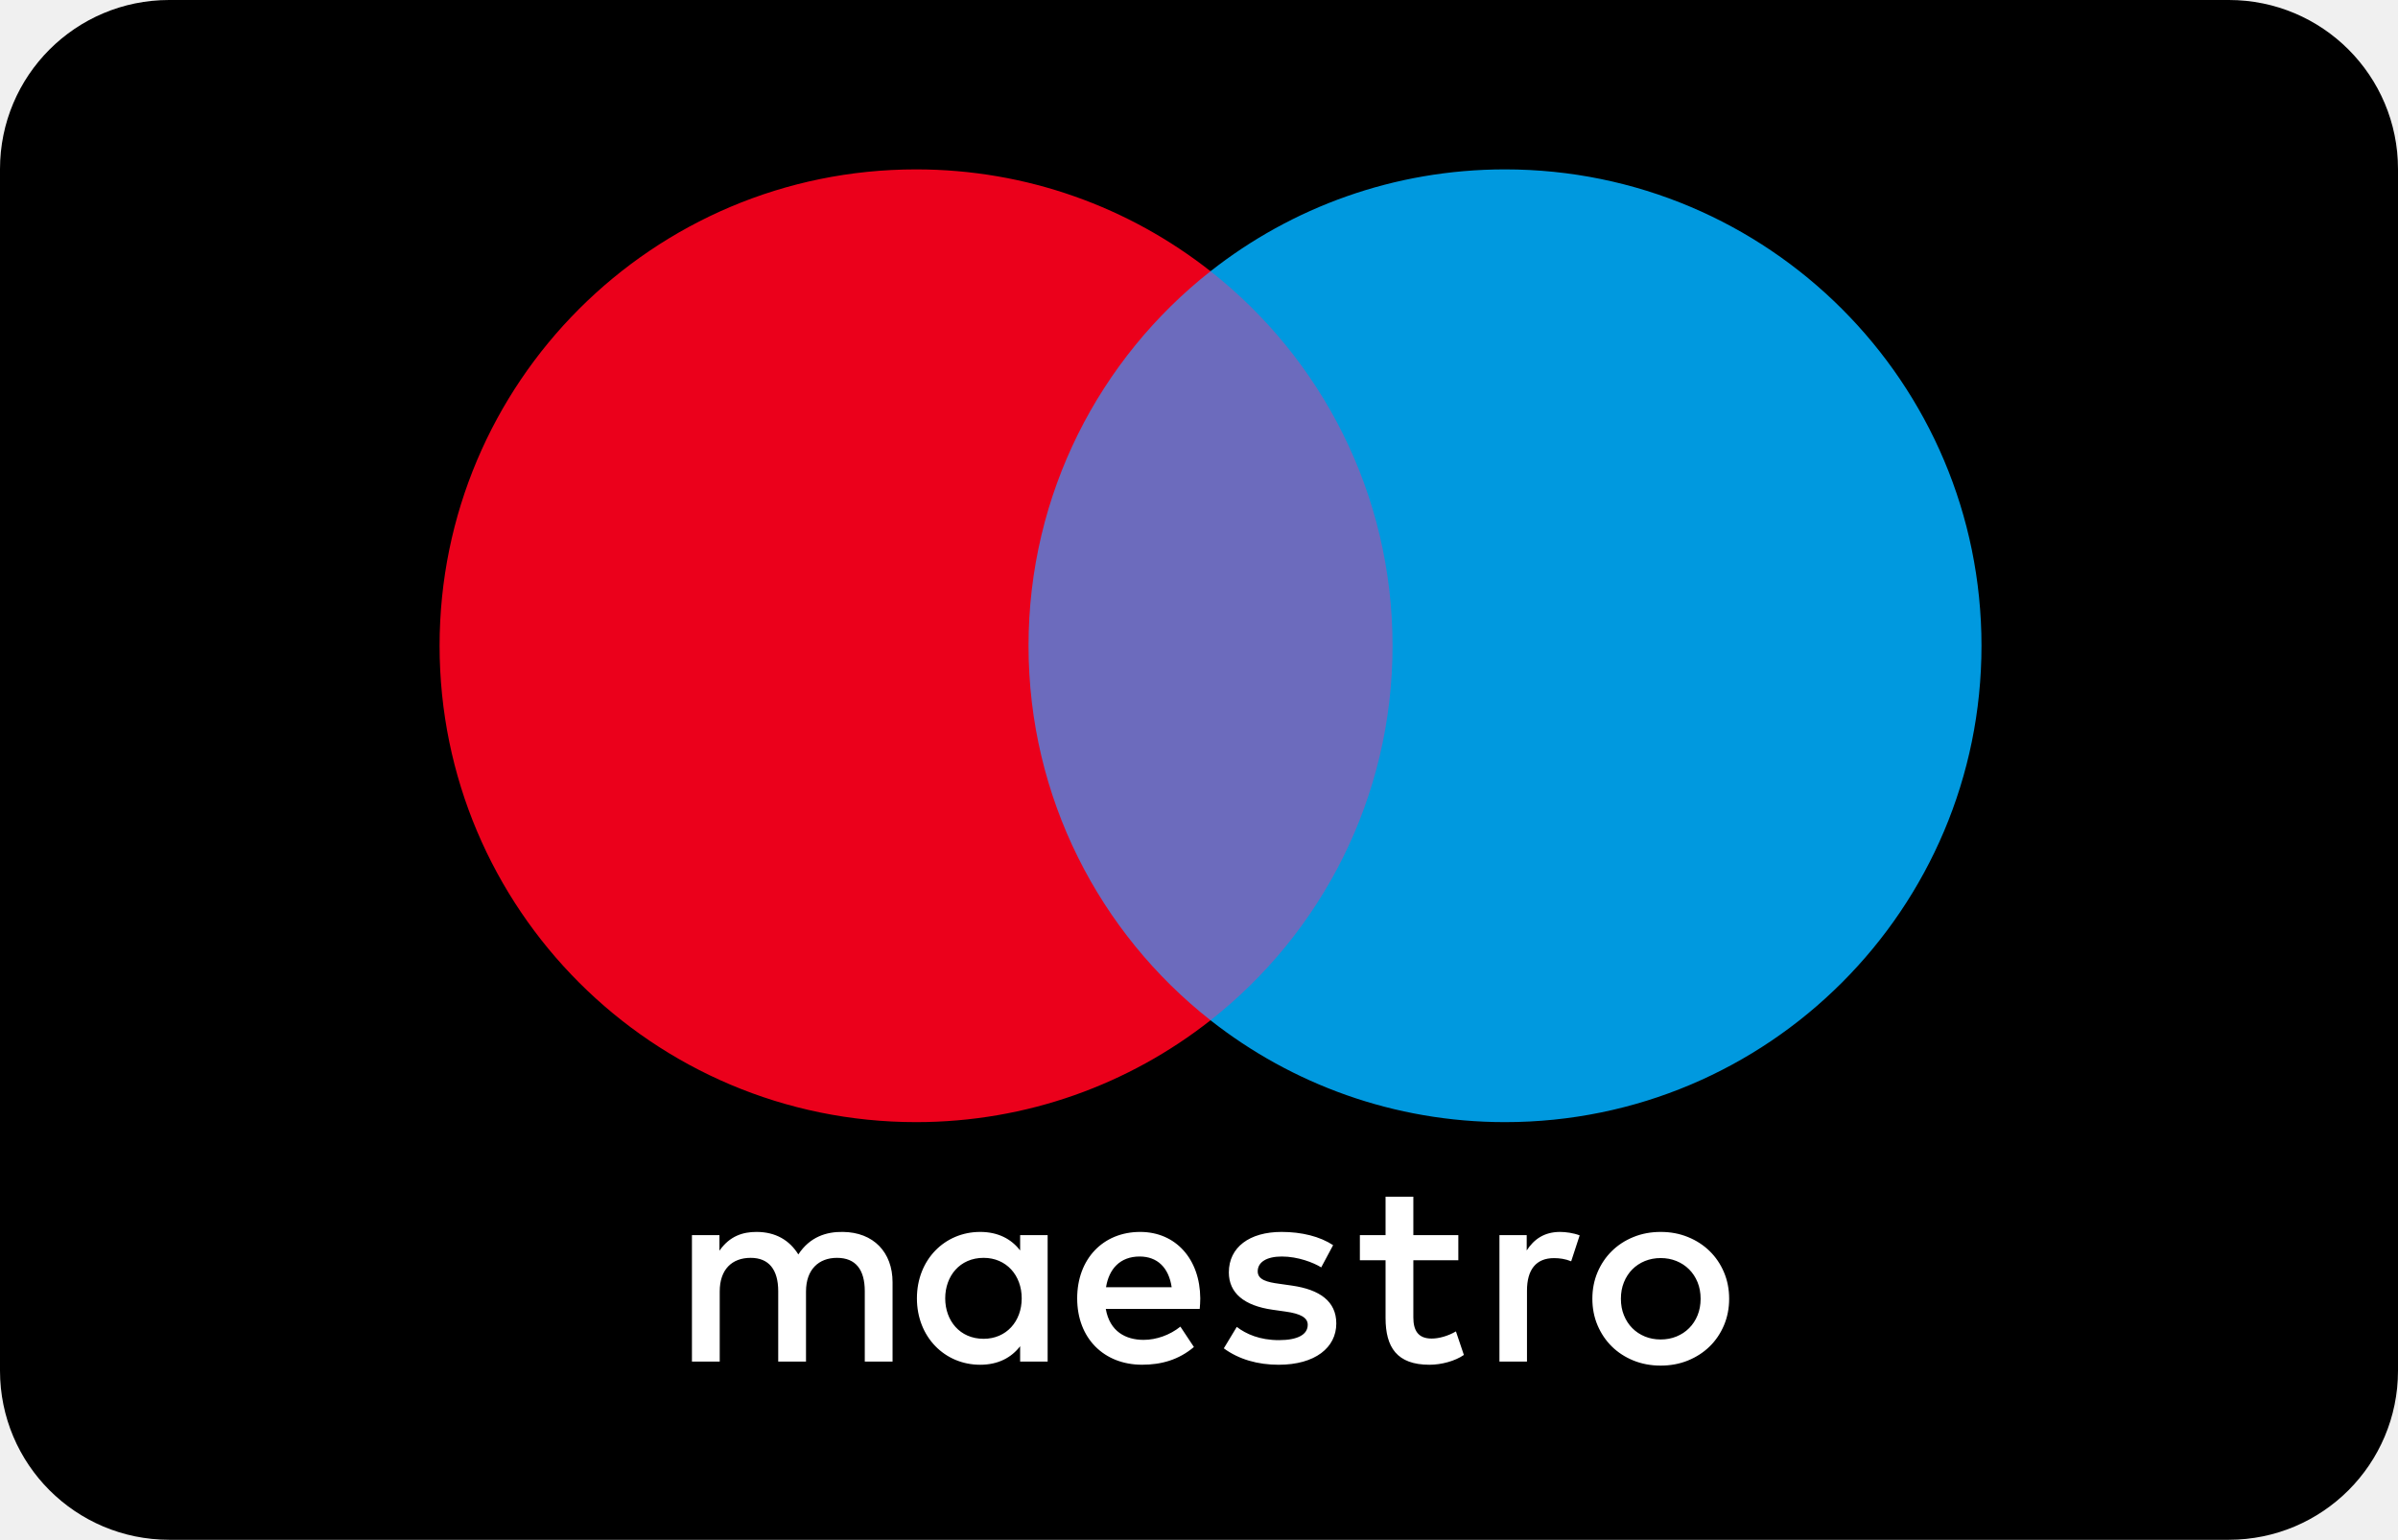
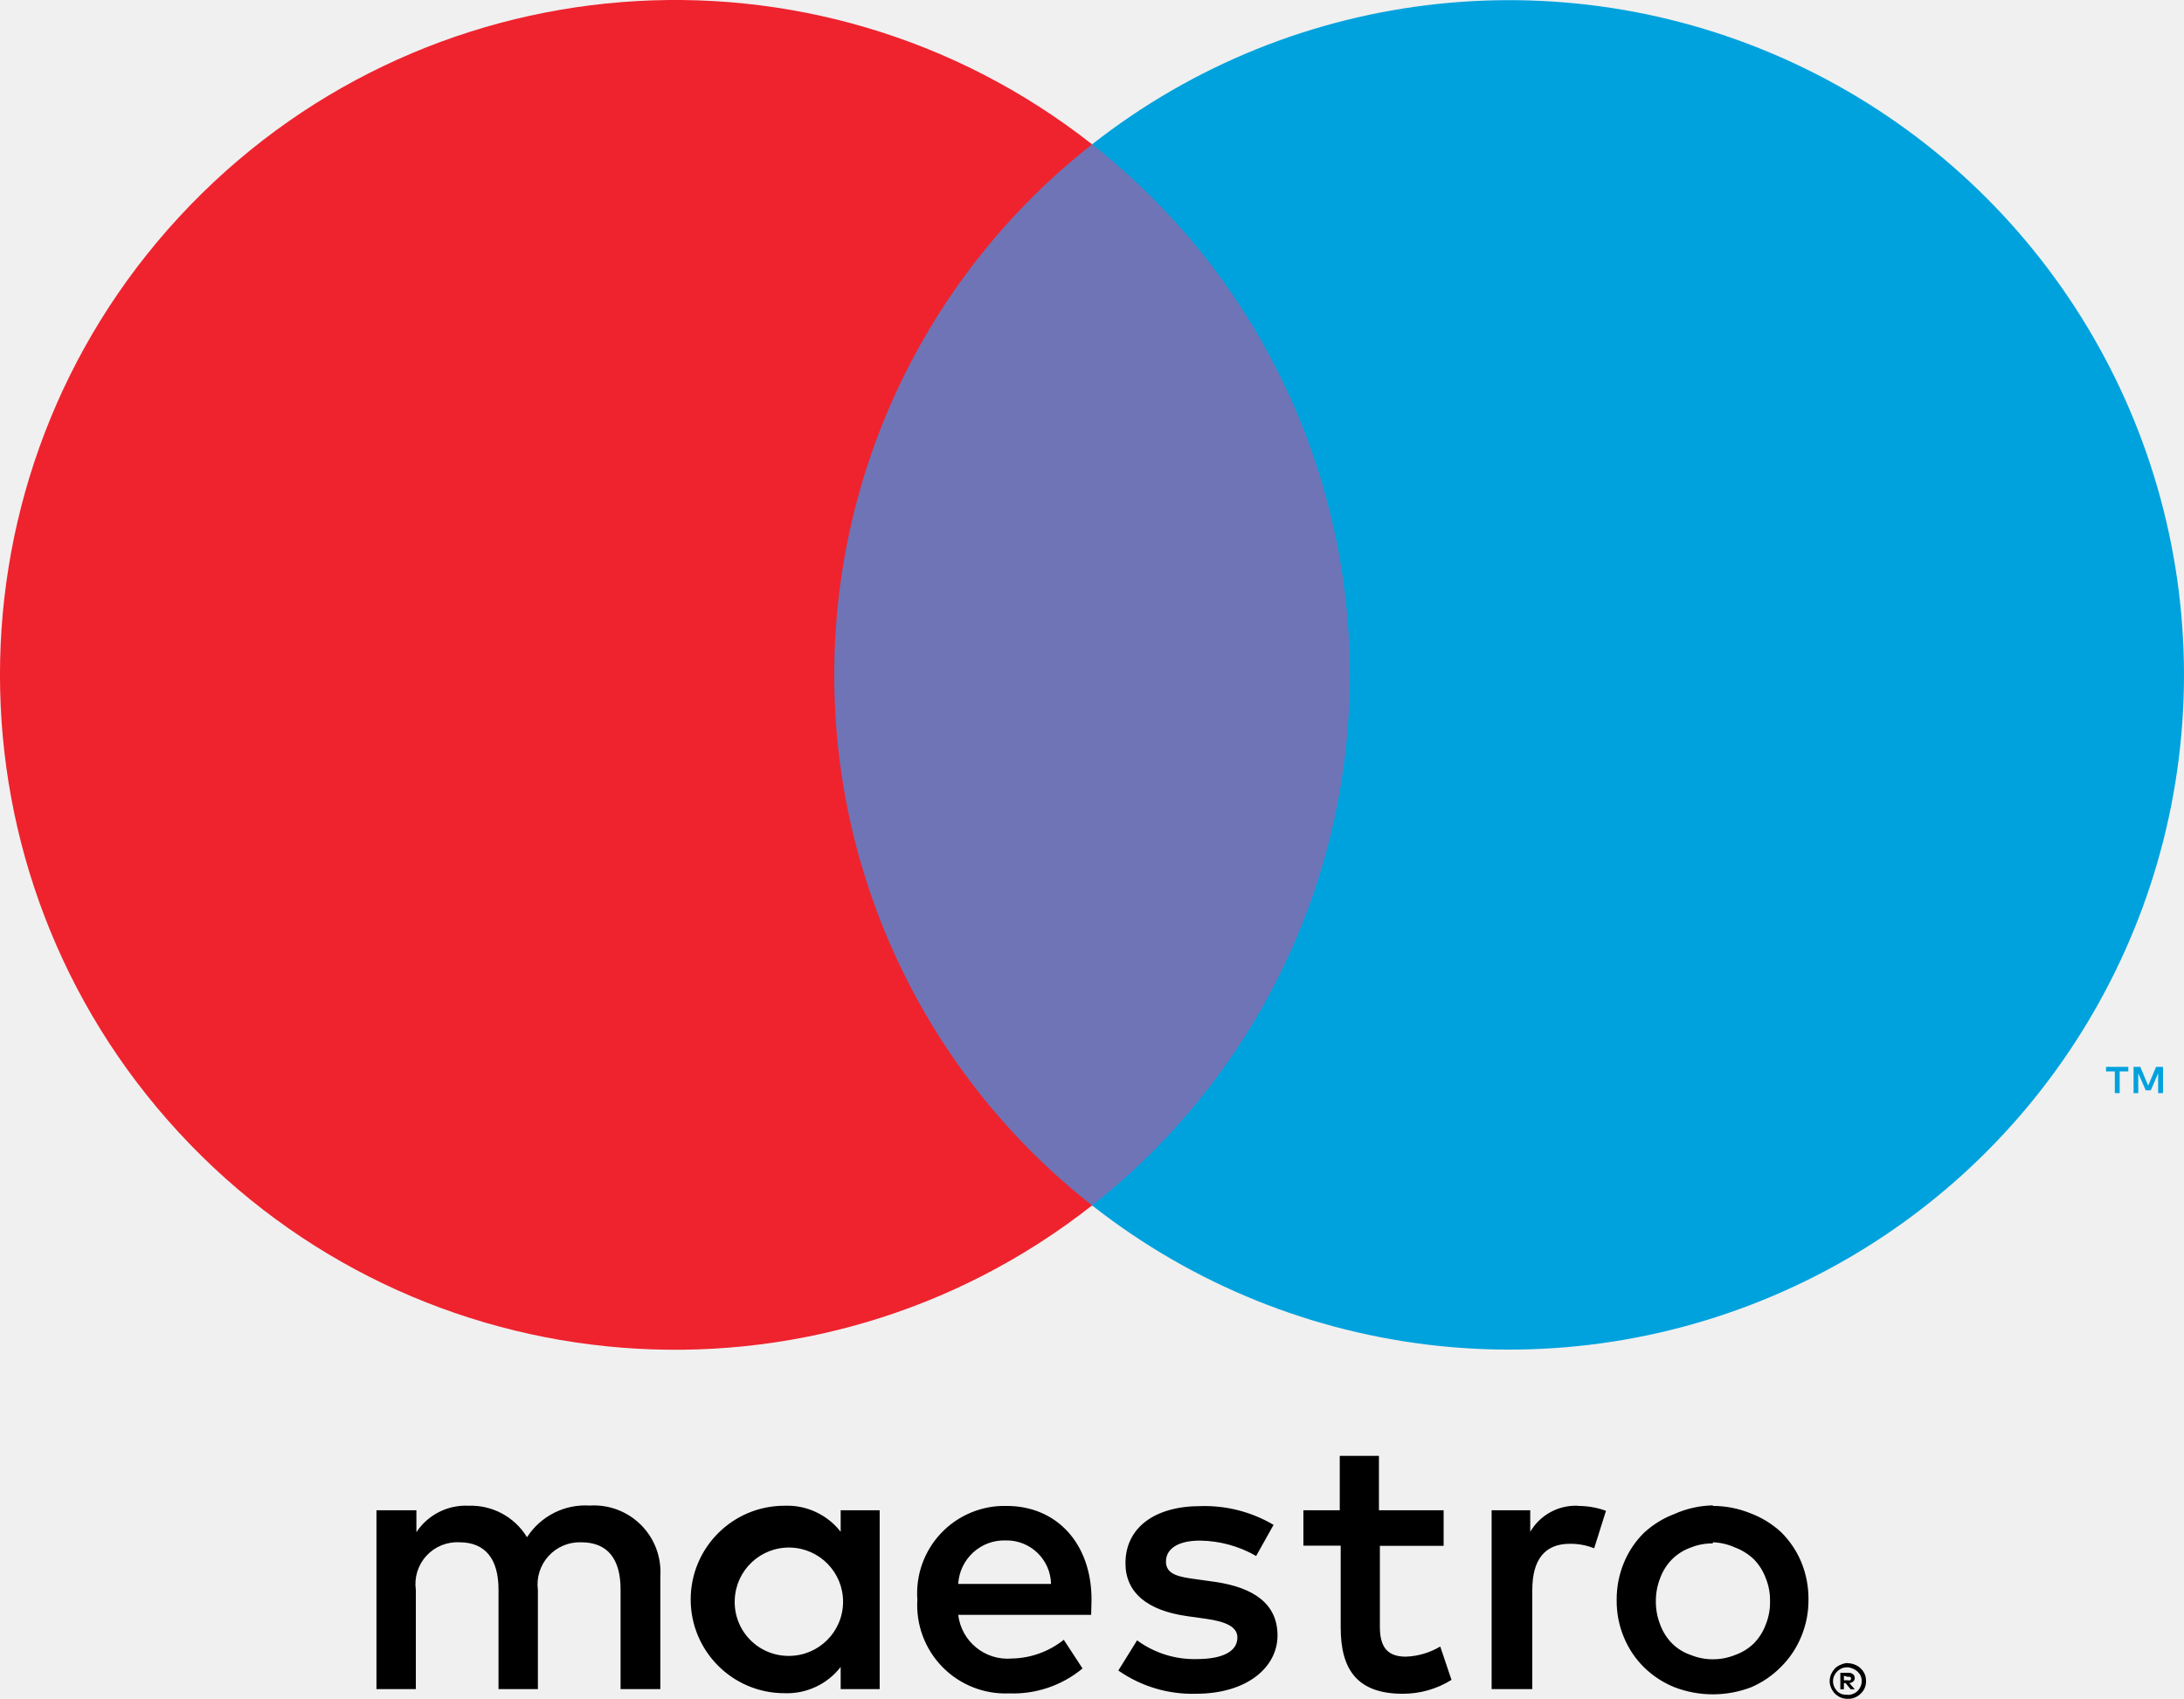
- <svg xmlns="http://www.w3.org/2000/svg" width="780" height="501" viewBox="0 0 780 501" version="1.1" id="svg2">
-   <defs id="defs8">
-     <clipPath clipPathUnits="userSpaceOnUse" id="clipPath3944">
-       <path d="M 0,612 792,612 792,0 0,0 0,612 Z" id="path3946" />
-     </clipPath>
-     <clipPath clipPathUnits="userSpaceOnUse" id="clipPath3538">
-       <path d="M 218.25,0 792,0 l 0,489.1 -573.75,0 0,-489.1 z" id="path3540" />
-     </clipPath>
-     <clipPath clipPathUnits="userSpaceOnUse" id="clipPath3518">
-       <path d="M 218.25,0 792,0 l 0,489.1 -573.75,0 0,-489.1 z" id="path3520" />
-     </clipPath>
+ <svg xmlns="http://www.w3.org/2000/svg" viewBox="0 0 116.49 90.61">
+   <defs>
+     <style>.cls-1{fill:#6f74b7;}.cls-2{fill:#ee232e;}.cls-3{fill:#00a2dd;}</style>
  </defs>
-   <g id="Page-1" style="fill:none;fill-rule:evenodd;stroke:none;stroke-width:1">
-     <rect id="Rectangle-1" x="15" y="15" width="750" height="471" rx="40" style="fill:#000000;fill-opacity:1;stroke:#000000;stroke-width:30;stroke-miterlimit:4;stroke-dasharray:none;stroke-opacity:1" />
-     <g id="path14-path-+-path14-path" transform="translate(691,357)" style="fill:#393939" />
-     <g id="path14-path-+-path14-path-copy" transform="translate(673,288)" style="fill:#393939" />
-     <g transform="translate(-2567.076,-815.0928)" id="layer1" style="display:inline">
-       <g transform="matrix(7.88347,0,0,7.88347,-6063.888,-4482.095)" id="g5486">
-         <g id="g5463">
-           <g id="g5456">
-             <path d="m 1153.366,714.045 -17.203,0 0,-30.915 17.203,0 0,30.915 z" style="fill:#6c6bbd;fill-opacity:1;fill-rule:nonzero;stroke:none" id="path3554" />
-             <g id="g3556" transform="matrix(1.25,0,0,-1.25,1137.255,698.5882)">
-               <path d="m 0,0 c 0,5.017 2.349,9.486 6.007,12.366 -2.675,2.106 -6.051,3.363 -9.72,3.363 -8.686,0 -15.727,-7.042 -15.727,-15.729 0,-8.687 7.041,-15.729 15.727,-15.729 3.669,0 7.045,1.257 9.72,3.363 C 2.349,-9.486 0,-5.017 0,0" style="fill:#eb001b;fill-opacity:1;fill-rule:nonzero;stroke:none" id="path3558" />
-             </g>
-             <g id="g3560" transform="matrix(1.25,0,0,-1.25,1176.574,698.5882)">
-               <path d="m 0,0 c 0,-8.687 -7.041,-15.729 -15.727,-15.729 -3.669,0 -7.045,1.257 -9.721,3.363 3.659,2.88 6.008,7.349 6.008,12.366 0,5.017 -2.349,9.486 -6.008,12.366 2.676,2.106 6.052,3.363 9.721,3.363 C -7.041,15.729 0,8.687 0,0" style="fill:#0099df;fill-opacity:1;fill-rule:nonzero;stroke:none" id="path3562" />
-             </g>
-           </g>
-         </g>
-         <g id="g5404">
-           <g transform="matrix(1.25,0,0,-1.25,1159.186,722.7807)" id="g3564" style="fill:#ffffff;fill-opacity:1">
-             <path id="path3566" style="fill:#ffffff;fill-opacity:1;fill-rule:nonzero;stroke:none" d="M 0,0 C 0.183,0 0.446,-0.035 0.647,-0.114 L 0.367,-0.97 c -0.192,0.079 -0.384,0.105 -0.568,0.105 -0.594,0 -0.891,-0.384 -0.891,-1.074 l 0,-2.342 -0.909,0 0,4.176 0.9,0 0,-0.507 C -0.865,-0.245 -0.524,0 0,0 m -3.358,-0.935 -1.485,0 0,-1.887 c 0,-0.419 0.148,-0.699 0.603,-0.699 0.236,0 0.533,0.079 0.803,0.236 l 0.262,-0.777 c -0.288,-0.201 -0.742,-0.324 -1.135,-0.324 -1.075,0 -1.45,0.577 -1.45,1.547 l 0,1.904 -0.848,0 0,0.83 0.848,0 0,1.267 0.917,0 0,-1.267 1.485,0 0,-0.83 z m -11.629,-0.891 c 0.097,0.603 0.463,1.014 1.11,1.014 0.585,0 0.961,-0.367 1.057,-1.014 l -2.167,0 z m 3.111,-0.367 C -11.885,-0.891 -12.689,0 -13.86,0 c -1.223,0 -2.079,-0.891 -2.079,-2.193 0,-1.327 0.891,-2.192 2.141,-2.192 0.629,0 1.205,0.157 1.712,0.585 l -0.446,0.673 c -0.349,-0.28 -0.795,-0.437 -1.214,-0.437 -0.585,0 -1.118,0.271 -1.249,1.022 l 3.101,0 c 0.009,0.114 0.018,0.227 0.018,0.349 m 3.992,1.022 c -0.253,0.158 -0.768,0.359 -1.301,0.359 -0.498,0 -0.795,-0.184 -0.795,-0.49 0,-0.279 0.314,-0.358 0.707,-0.41 l 0.428,-0.061 c 0.909,-0.132 1.459,-0.516 1.459,-1.25 0,-0.795 -0.699,-1.363 -1.904,-1.363 -0.682,0 -1.311,0.175 -1.809,0.542 l 0.428,0.708 c 0.306,-0.236 0.761,-0.437 1.39,-0.437 0.62,0 0.952,0.183 0.952,0.507 0,0.235 -0.236,0.367 -0.734,0.436 l -0.428,0.061 c -0.935,0.132 -1.442,0.551 -1.442,1.232 0,0.83 0.682,1.337 1.739,1.337 0.664,0 1.267,-0.149 1.703,-0.437 L -7.884,-1.171 Z M 3.321,-0.863 C 3.134,-0.863 2.961,-0.896 2.8,-0.961 2.64,-1.027 2.501,-1.119 2.384,-1.237 2.267,-1.355 2.175,-1.497 2.108,-1.662 c -0.067,-0.165 -0.1,-0.347 -0.1,-0.545 0,-0.199 0.033,-0.38 0.1,-0.545 0.067,-0.165 0.159,-0.307 0.276,-0.425 0.117,-0.118 0.256,-0.21 0.416,-0.276 0.161,-0.066 0.334,-0.098 0.521,-0.098 0.187,0 0.361,0.032 0.521,0.098 0.161,0.066 0.301,0.158 0.418,0.276 0.119,0.118 0.211,0.26 0.279,0.425 0.067,0.165 0.1,0.346 0.1,0.545 0,0.198 -0.033,0.38 -0.1,0.545 -0.068,0.165 -0.16,0.307 -0.279,0.425 -0.117,0.118 -0.257,0.21 -0.418,0.276 -0.16,0.065 -0.334,0.098 -0.521,0.098 M 3.321,0 C 3.645,0 3.945,-0.056 4.221,-0.169 4.497,-0.281 4.736,-0.436 4.937,-0.633 5.139,-0.83 5.296,-1.063 5.41,-1.331 5.524,-1.6 5.581,-1.892 5.581,-2.207 5.581,-2.522 5.524,-2.814 5.41,-3.083 5.296,-3.351 5.139,-3.585 4.937,-3.782 4.736,-3.979 4.497,-4.133 4.221,-4.246 3.945,-4.358 3.645,-4.414 3.321,-4.414 c -0.324,0 -0.624,0.056 -0.9,0.168 -0.276,0.113 -0.513,0.267 -0.713,0.464 -0.2,0.197 -0.357,0.431 -0.471,0.699 -0.114,0.269 -0.171,0.561 -0.171,0.876 0,0.315 0.057,0.607 0.171,0.876 0.114,0.268 0.271,0.501 0.471,0.698 0.2,0.197 0.437,0.352 0.713,0.464 C 2.697,-0.056 2.997,0 3.321,0 m -23.616,-2.193 c 0,0.734 0.481,1.337 1.267,1.337 0.751,0 1.258,-0.577 1.258,-1.337 0,-0.76 -0.507,-1.336 -1.258,-1.336 -0.786,0 -1.267,0.602 -1.267,1.336 m 3.381,0 0,2.088 -0.908,0 0,-0.507 C -18.111,-0.236 -18.547,0 -19.141,0 c -1.171,0 -2.088,-0.917 -2.088,-2.193 0,-1.275 0.917,-2.193 2.088,-2.193 0.594,0 1.03,0.236 1.319,0.612 l 0,-0.507 0.908,0 0,2.088 z m -5.119,-2.088 0,2.621 c 0,0.987 -0.629,1.651 -1.642,1.66 -0.533,0.009 -1.084,-0.157 -1.468,-0.743 C -25.431,-0.28 -25.886,0 -26.524,0 c -0.445,0 -0.882,-0.131 -1.223,-0.62 l 0,0.515 -0.908,0 0,-4.176 0.917,0 0,2.315 c 0,0.725 0.402,1.11 1.022,1.11 0.603,0 0.909,-0.393 0.909,-1.101 l 0,-2.324 0.917,0 0,2.315 c 0,0.725 0.42,1.11 1.022,1.11 0.621,0 0.918,-0.393 0.918,-1.101 l 0,-2.324 0.917,0 z" />
-           </g>
-         </g>
-       </g>
+   <g id="Слой_2" data-name="Слой 2">
+     <g id="Layer_1" data-name="Layer 1">
+       <path d="M35.22,90.1v-6a3.55,3.55,0,0,0-3.76-3.79A3.7,3.7,0,0,0,28.11,82,3.5,3.5,0,0,0,25,80.32a3.15,3.15,0,0,0-2.79,1.41V80.56H20.08V90.1h2.1V84.81a2.23,2.23,0,0,1,2.33-2.54c1.38,0,2.08.9,2.08,2.52V90.1h2.1V84.81A2.25,2.25,0,0,1,31,82.27c1.42,0,2.1.9,2.1,2.52V90.1Zm11.7-4.77V80.56H44.84v1.15a3.61,3.61,0,0,0-3-1.39,5,5,0,0,0,0,10,3.62,3.62,0,0,0,3-1.4V90.1h2.08Zm-7.73,0a2.89,2.89,0,1,1,2.9,3A2.87,2.87,0,0,1,39.19,85.33Zm52.17-5a5.31,5.31,0,0,1,2,.39,5,5,0,0,1,1.63,1,4.87,4.87,0,0,1,1.08,1.59,5.09,5.09,0,0,1,.39,2,5,5,0,0,1-.39,2A4.87,4.87,0,0,1,95,88.91,5,5,0,0,1,93.41,90a5.72,5.72,0,0,1-4.1,0,5,5,0,0,1-1.62-1.06,4.84,4.84,0,0,1-1.07-1.59,5,5,0,0,1-.39-2,5.09,5.09,0,0,1,.39-2,4.84,4.84,0,0,1,1.07-1.59,5,5,0,0,1,1.62-1A5.31,5.31,0,0,1,91.36,80.3Zm0,2a3.06,3.06,0,0,0-1.18.22,2.72,2.72,0,0,0-1,.63,2.81,2.81,0,0,0-.63,1,3.3,3.3,0,0,0-.23,1.24,3.34,3.34,0,0,0,.23,1.24,2.81,2.81,0,0,0,.63,1,2.57,2.57,0,0,0,1,.62,3.06,3.06,0,0,0,1.18.23,3.11,3.11,0,0,0,1.19-.23,2.74,2.74,0,0,0,1-.62,2.81,2.81,0,0,0,.63-1,3.15,3.15,0,0,0,.23-1.24,3.11,3.11,0,0,0-.23-1.24,2.81,2.81,0,0,0-.63-1,2.92,2.92,0,0,0-1-.63A3.11,3.11,0,0,0,91.36,82.27ZM58.22,85.33c0-3-1.86-5-4.53-5a4.66,4.66,0,0,0-4.76,5,4.71,4.71,0,0,0,4.9,5A5.79,5.79,0,0,0,57.74,89l-1-1.53a4.58,4.58,0,0,1-2.77,1,2.65,2.65,0,0,1-2.86-2.33h7.09C58.2,85.87,58.22,85.61,58.22,85.33Zm-7.11-.84a2.46,2.46,0,0,1,2.54-2.32,2.37,2.37,0,0,1,2.41,2.32ZM67,83a6.16,6.16,0,0,0-3-.82c-1.14,0-1.81.42-1.81,1.12s.71.82,1.61.94l1,.14c2.08.3,3.34,1.18,3.34,2.86s-1.6,3.11-4.36,3.11a6.89,6.89,0,0,1-4.13-1.24l1-1.61a5.15,5.15,0,0,0,3.17,1c1.42,0,2.18-.42,2.18-1.15,0-.54-.54-.84-1.68-1l-1-.14c-2.13-.3-3.29-1.26-3.29-2.82,0-1.9,1.56-3.05,4-3.05a7.23,7.23,0,0,1,3.9,1Zm10-.54h-3.4v4.32c0,1,.34,1.59,1.38,1.59a3.84,3.84,0,0,0,1.84-.54l.6,1.78a4.89,4.89,0,0,1-2.6.74c-2.45,0-3.31-1.32-3.31-3.53V82.45H69.52V80.56h1.94v-2.9h2.09v2.9H77Zm7.19-2.13a4.39,4.39,0,0,1,1.47.26l-.63,2a3.39,3.39,0,0,0-1.3-.24c-1.36,0-2,.88-2,2.46V90.1H79.56V80.56h2.06v1.15a2.81,2.81,0,0,1,2.52-1.39Zm14.38,8.39a1,1,0,0,1,.37.08.92.92,0,0,1,.31.2,1,1,0,0,1,.21.3.94.94,0,0,1,.07.37.88.88,0,0,1-.28.67.93.93,0,0,1-.68.28,1,1,0,0,1-.39-.07,1,1,0,0,1-.31-.21,1,1,0,0,1-.2-.3.91.91,0,0,1-.08-.37,1,1,0,0,1,.08-.37,1.21,1.21,0,0,1,.2-.3.92.92,0,0,1,.31-.2A1,1,0,0,1,98.52,88.71Zm0,1.69a.67.67,0,0,0,.28-.06.61.61,0,0,0,.23-.15.78.78,0,0,0,.16-.24.73.73,0,0,0,0-.58A.79.79,0,0,0,98.8,89a.67.67,0,0,0-.28-.06.73.73,0,0,0-.3.06.79.79,0,0,0-.39.39.73.73,0,0,0,0,.58.78.78,0,0,0,.16.24.61.61,0,0,0,.23.15A.73.73,0,0,0,98.52,90.4Zm0-1.18a.4.4,0,0,1,.26.07.27.27,0,0,1,.1.21.25.25,0,0,1-.08.18.34.34,0,0,1-.21.09l.29.33h-.22l-.27-.33h-.09v.33h-.19v-.88Zm-.22.16v.24h.22a.21.21,0,0,0,.12,0,.12.12,0,0,0,0-.18.21.21,0,0,0-.12,0Z" />
+       <rect class="cls-1" x="42.5" y="7.7" width="31.5" height="56.61" />
+       <path class="cls-2" d="M44.5,36A35.91,35.91,0,0,1,58.25,7.7a36,36,0,1,0,0,56.6A35.91,35.91,0,0,1,44.5,36Z" />
+       <path class="cls-3" d="M113.06,58.31V57.15h.46v-.24h-1.19v.24h.47v1.16Zm2.31,0v-1.4H115l-.42,1-.42-1h-.36v1.4h.25V57.25l.4.91h.27l.39-.91v1.06Z" />
+       <path class="cls-3" d="M116.49,36A36,36,0,0,1,58.25,64.3a36,36,0,0,0,0-56.6A36,36,0,0,1,116.49,36Z" />
    </g>
  </g>
</svg>
